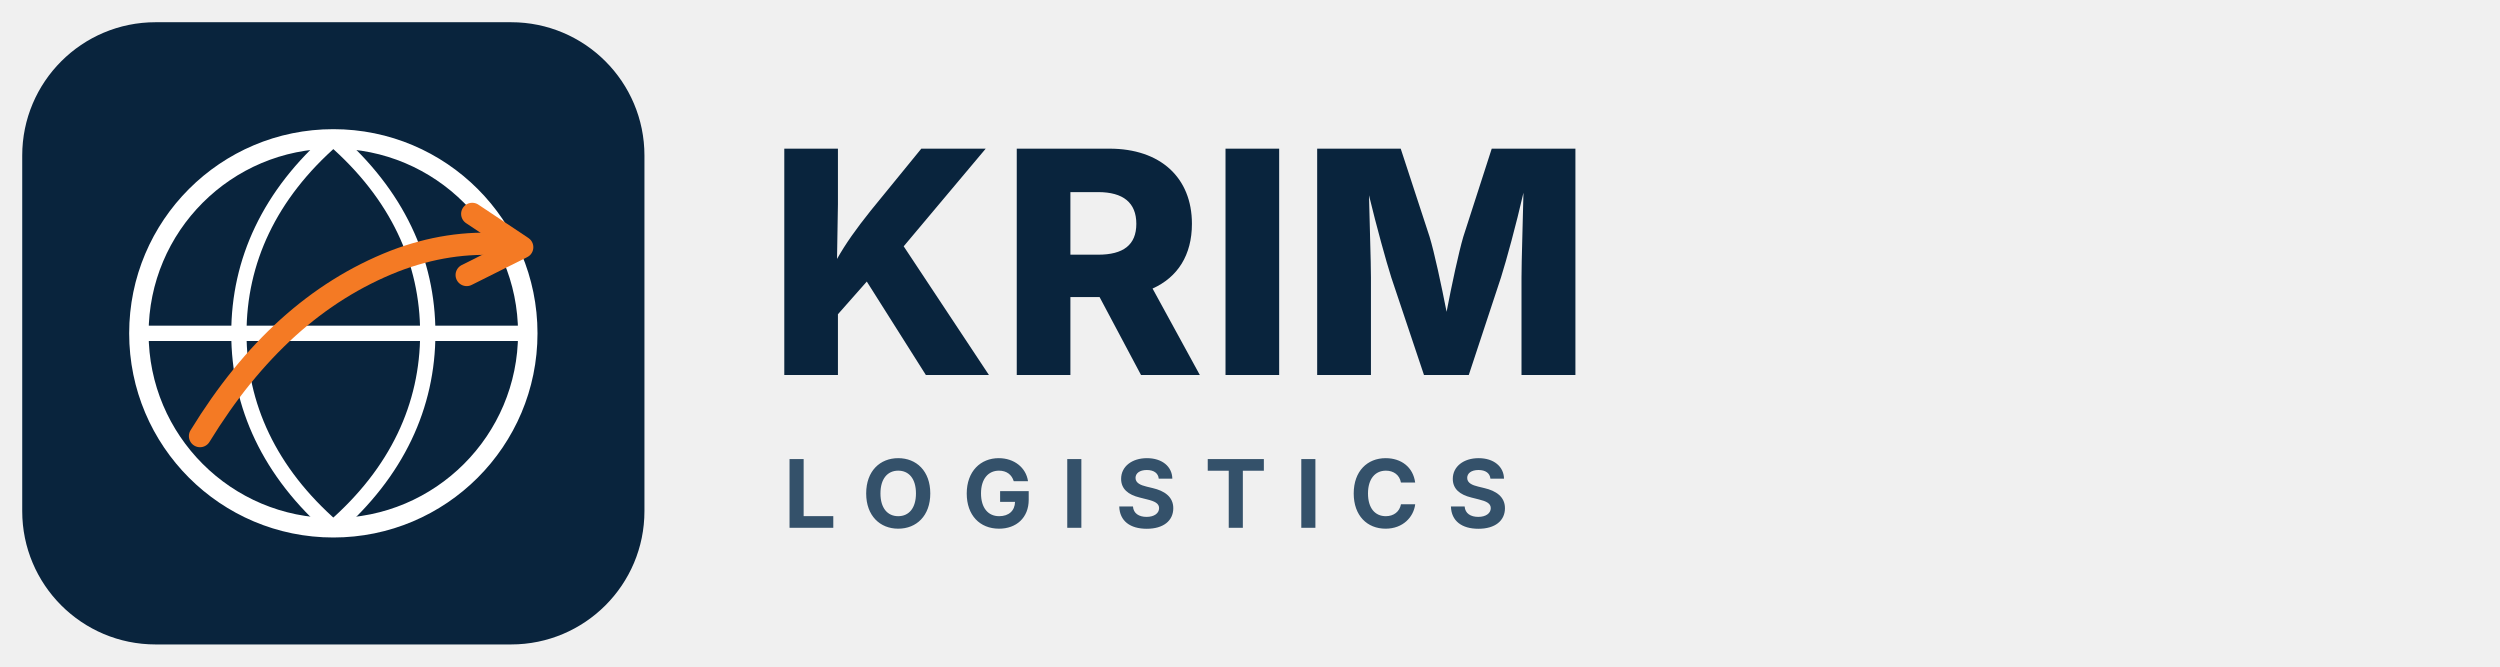
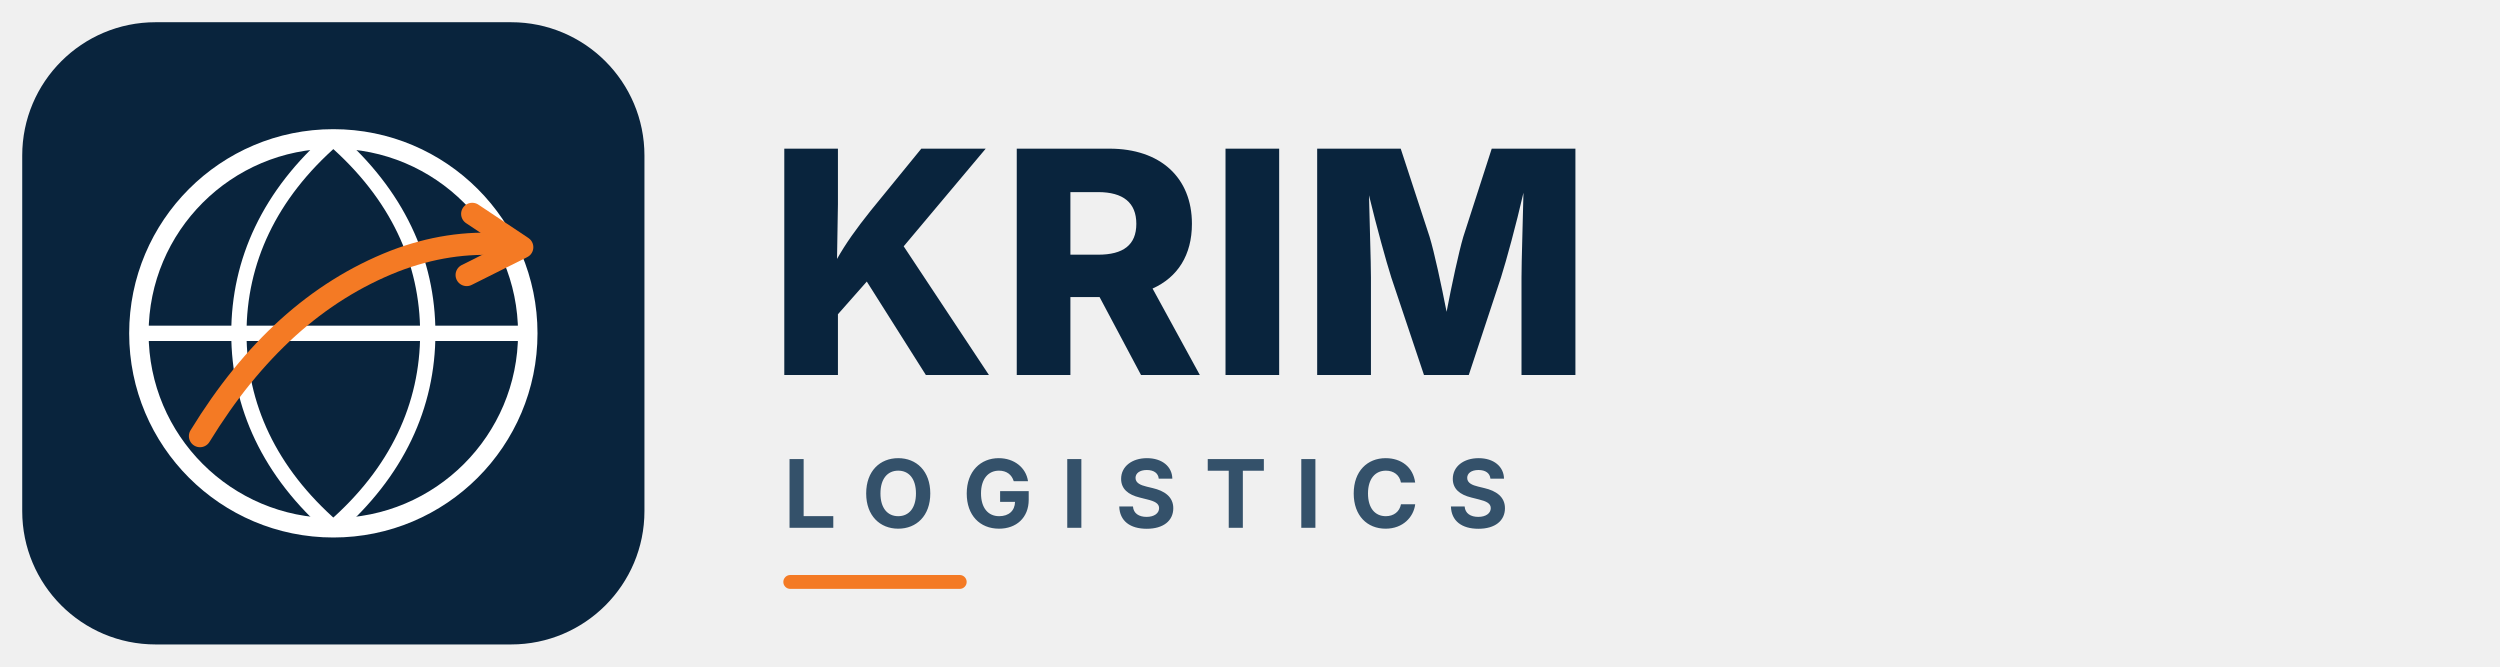
<svg xmlns="http://www.w3.org/2000/svg" width="900" height="240" viewBox="0 0 900 240" role="img" aria-labelledby="title desc">
  <rect x="8" y="8" width="224" height="224" rx="48" fill="#09243D" />
  <circle cx="120" cy="120" r="70" fill="none" stroke="#FFFFFF" stroke-width="7" />
  <path d="M50 120h140M120 50c-23 20-34 44-34 70s11 50 34 70M120 50c23 20 34 44 34 70s-11 50-34 70" fill="none" stroke="#FFFFFF" stroke-width="5.5" stroke-linecap="round" />
  <path d="M72 157c19-31 42-52 70-63 13-5 26-7 39-6" fill="none" stroke="#F47A24" stroke-width="8" stroke-linecap="round" />
  <path d="M170 77l18 12-20 10" fill="none" stroke="#F47A24" stroke-width="8" stroke-linecap="round" stroke-linejoin="round" />
  <text x="276" y="135" fill="#09243D" font-family="Inter,Arial,Helvetica,sans-serif" font-size="112" font-weight="800" letter-spacing="1">KRIM</text>
  <text x="282" y="190" fill="#34516A" font-family="Inter,Arial,Helvetica,sans-serif" font-size="34" font-weight="700" letter-spacing="10">LOGISTICS</text>
+   <rect x="282" y="207" width="66" height="5" rx="2.5" fill="#F47A24" />
</svg>
